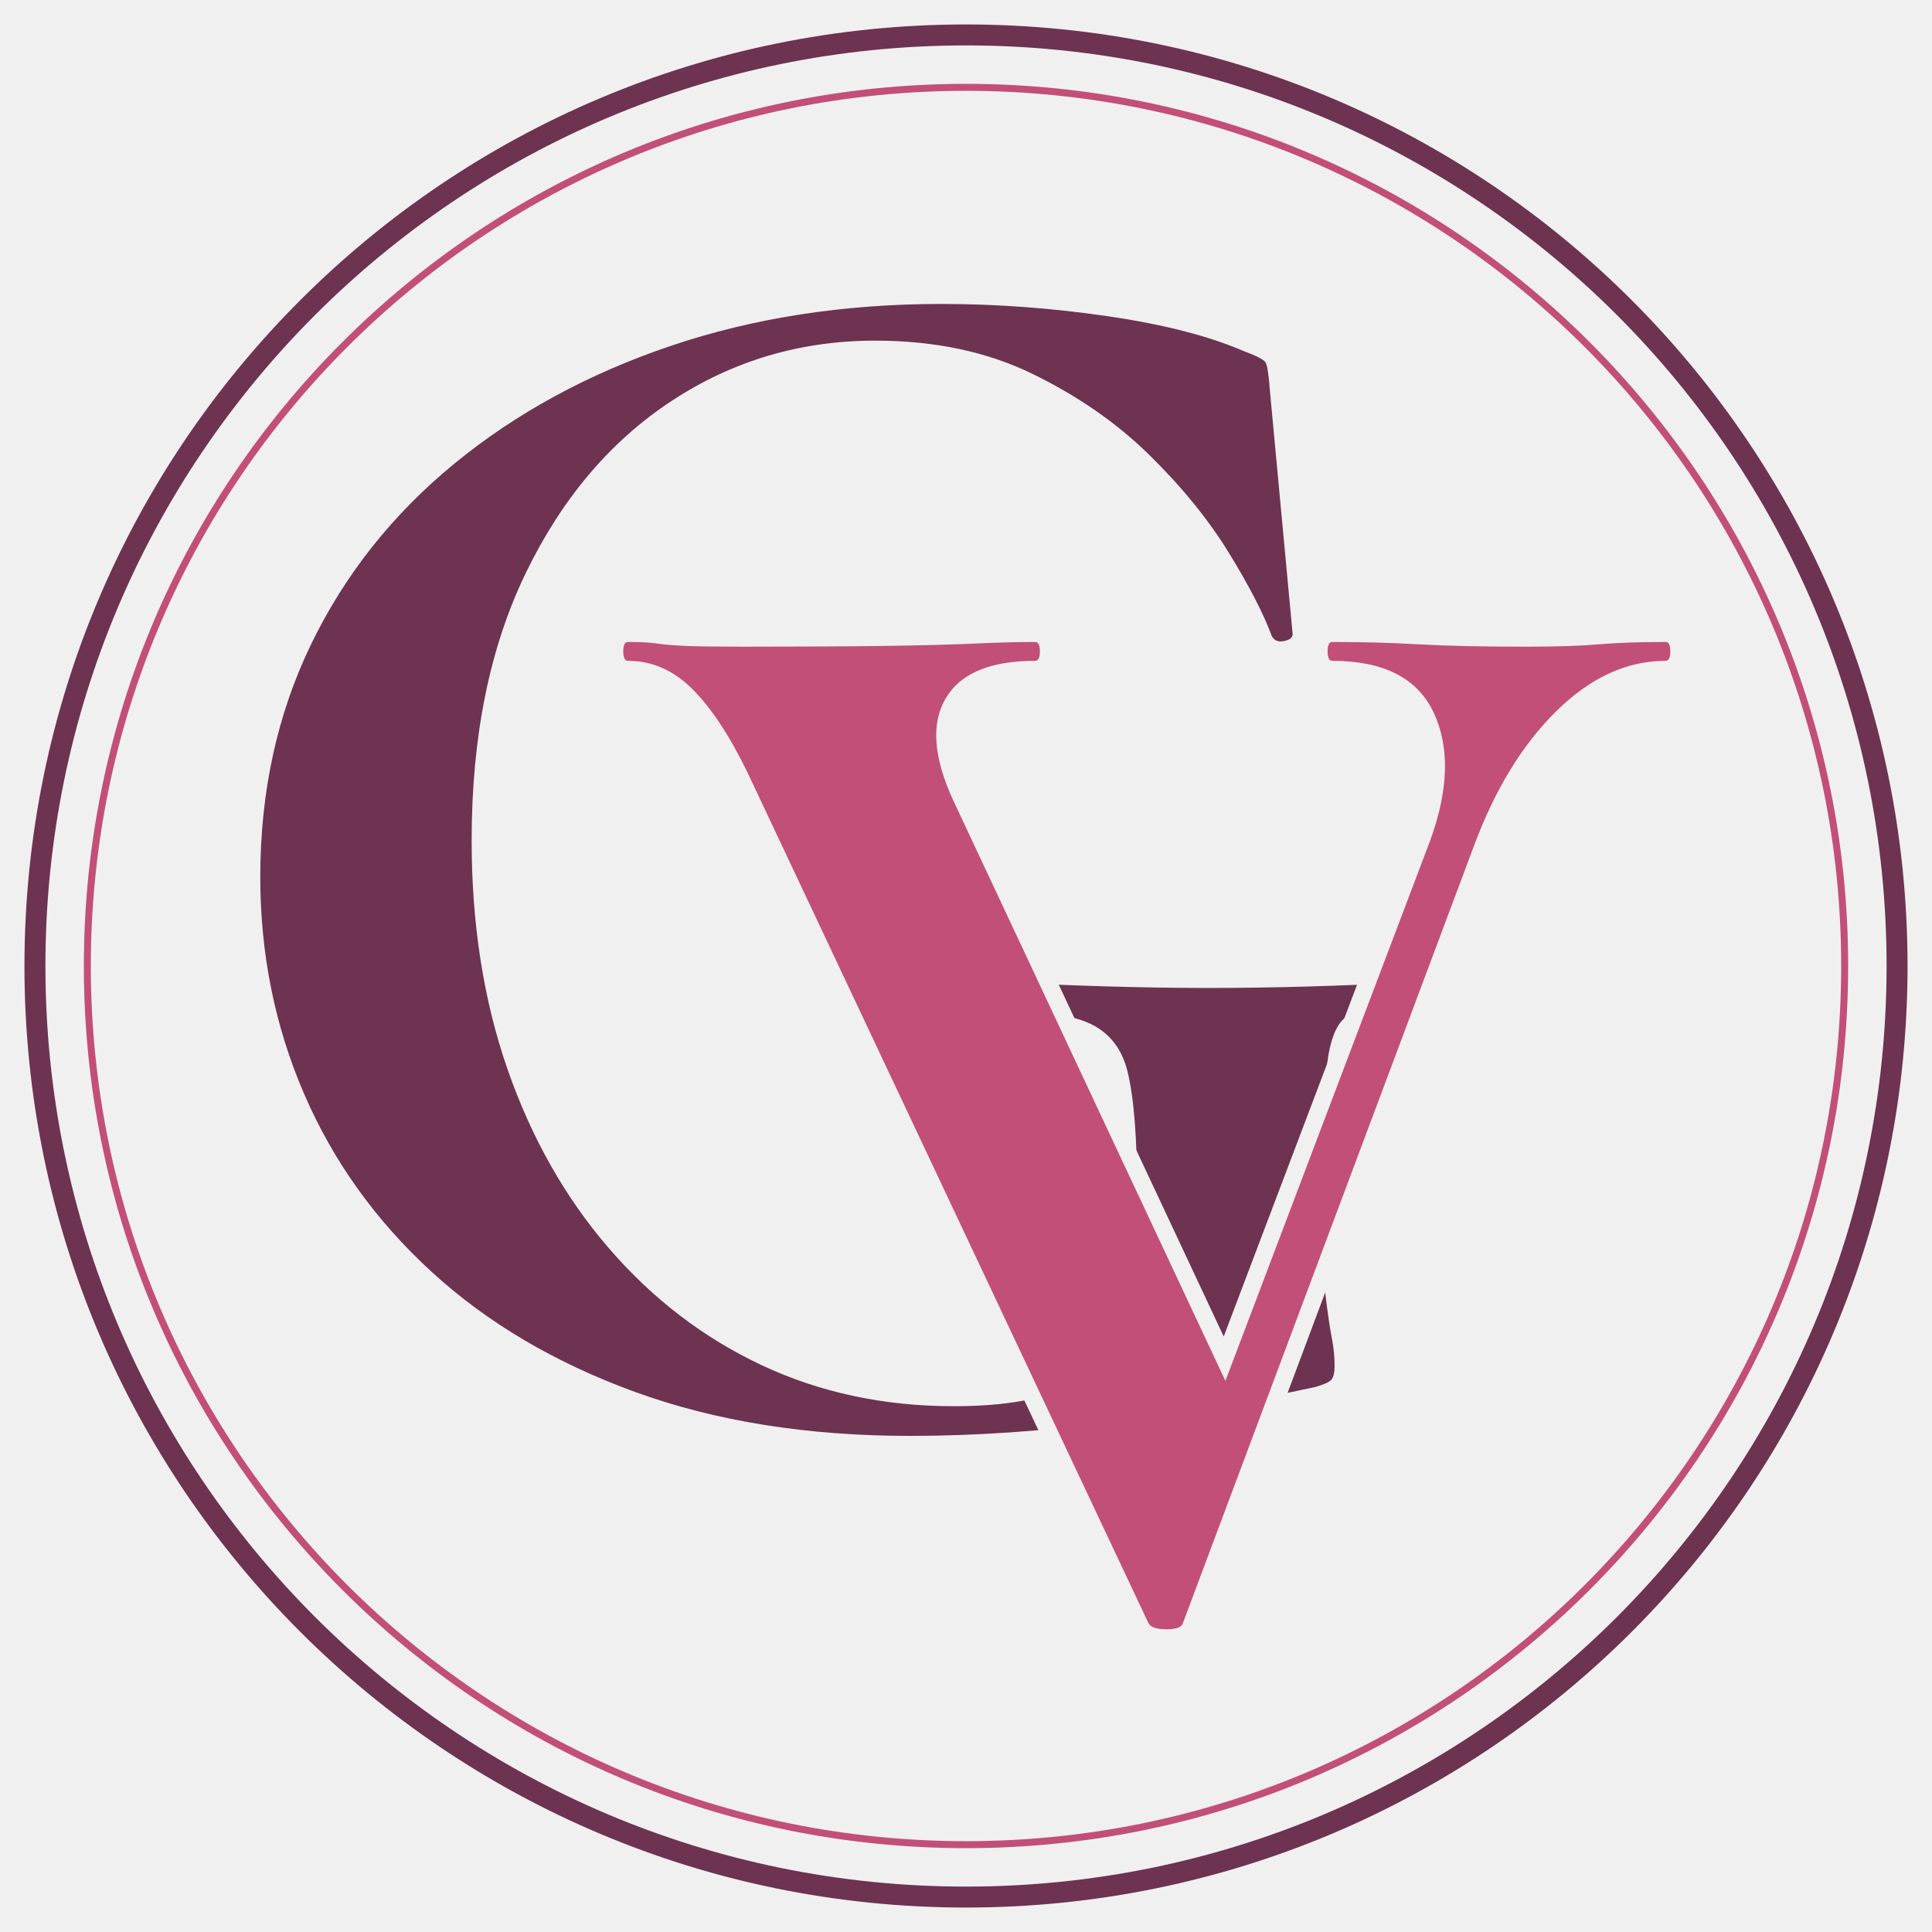
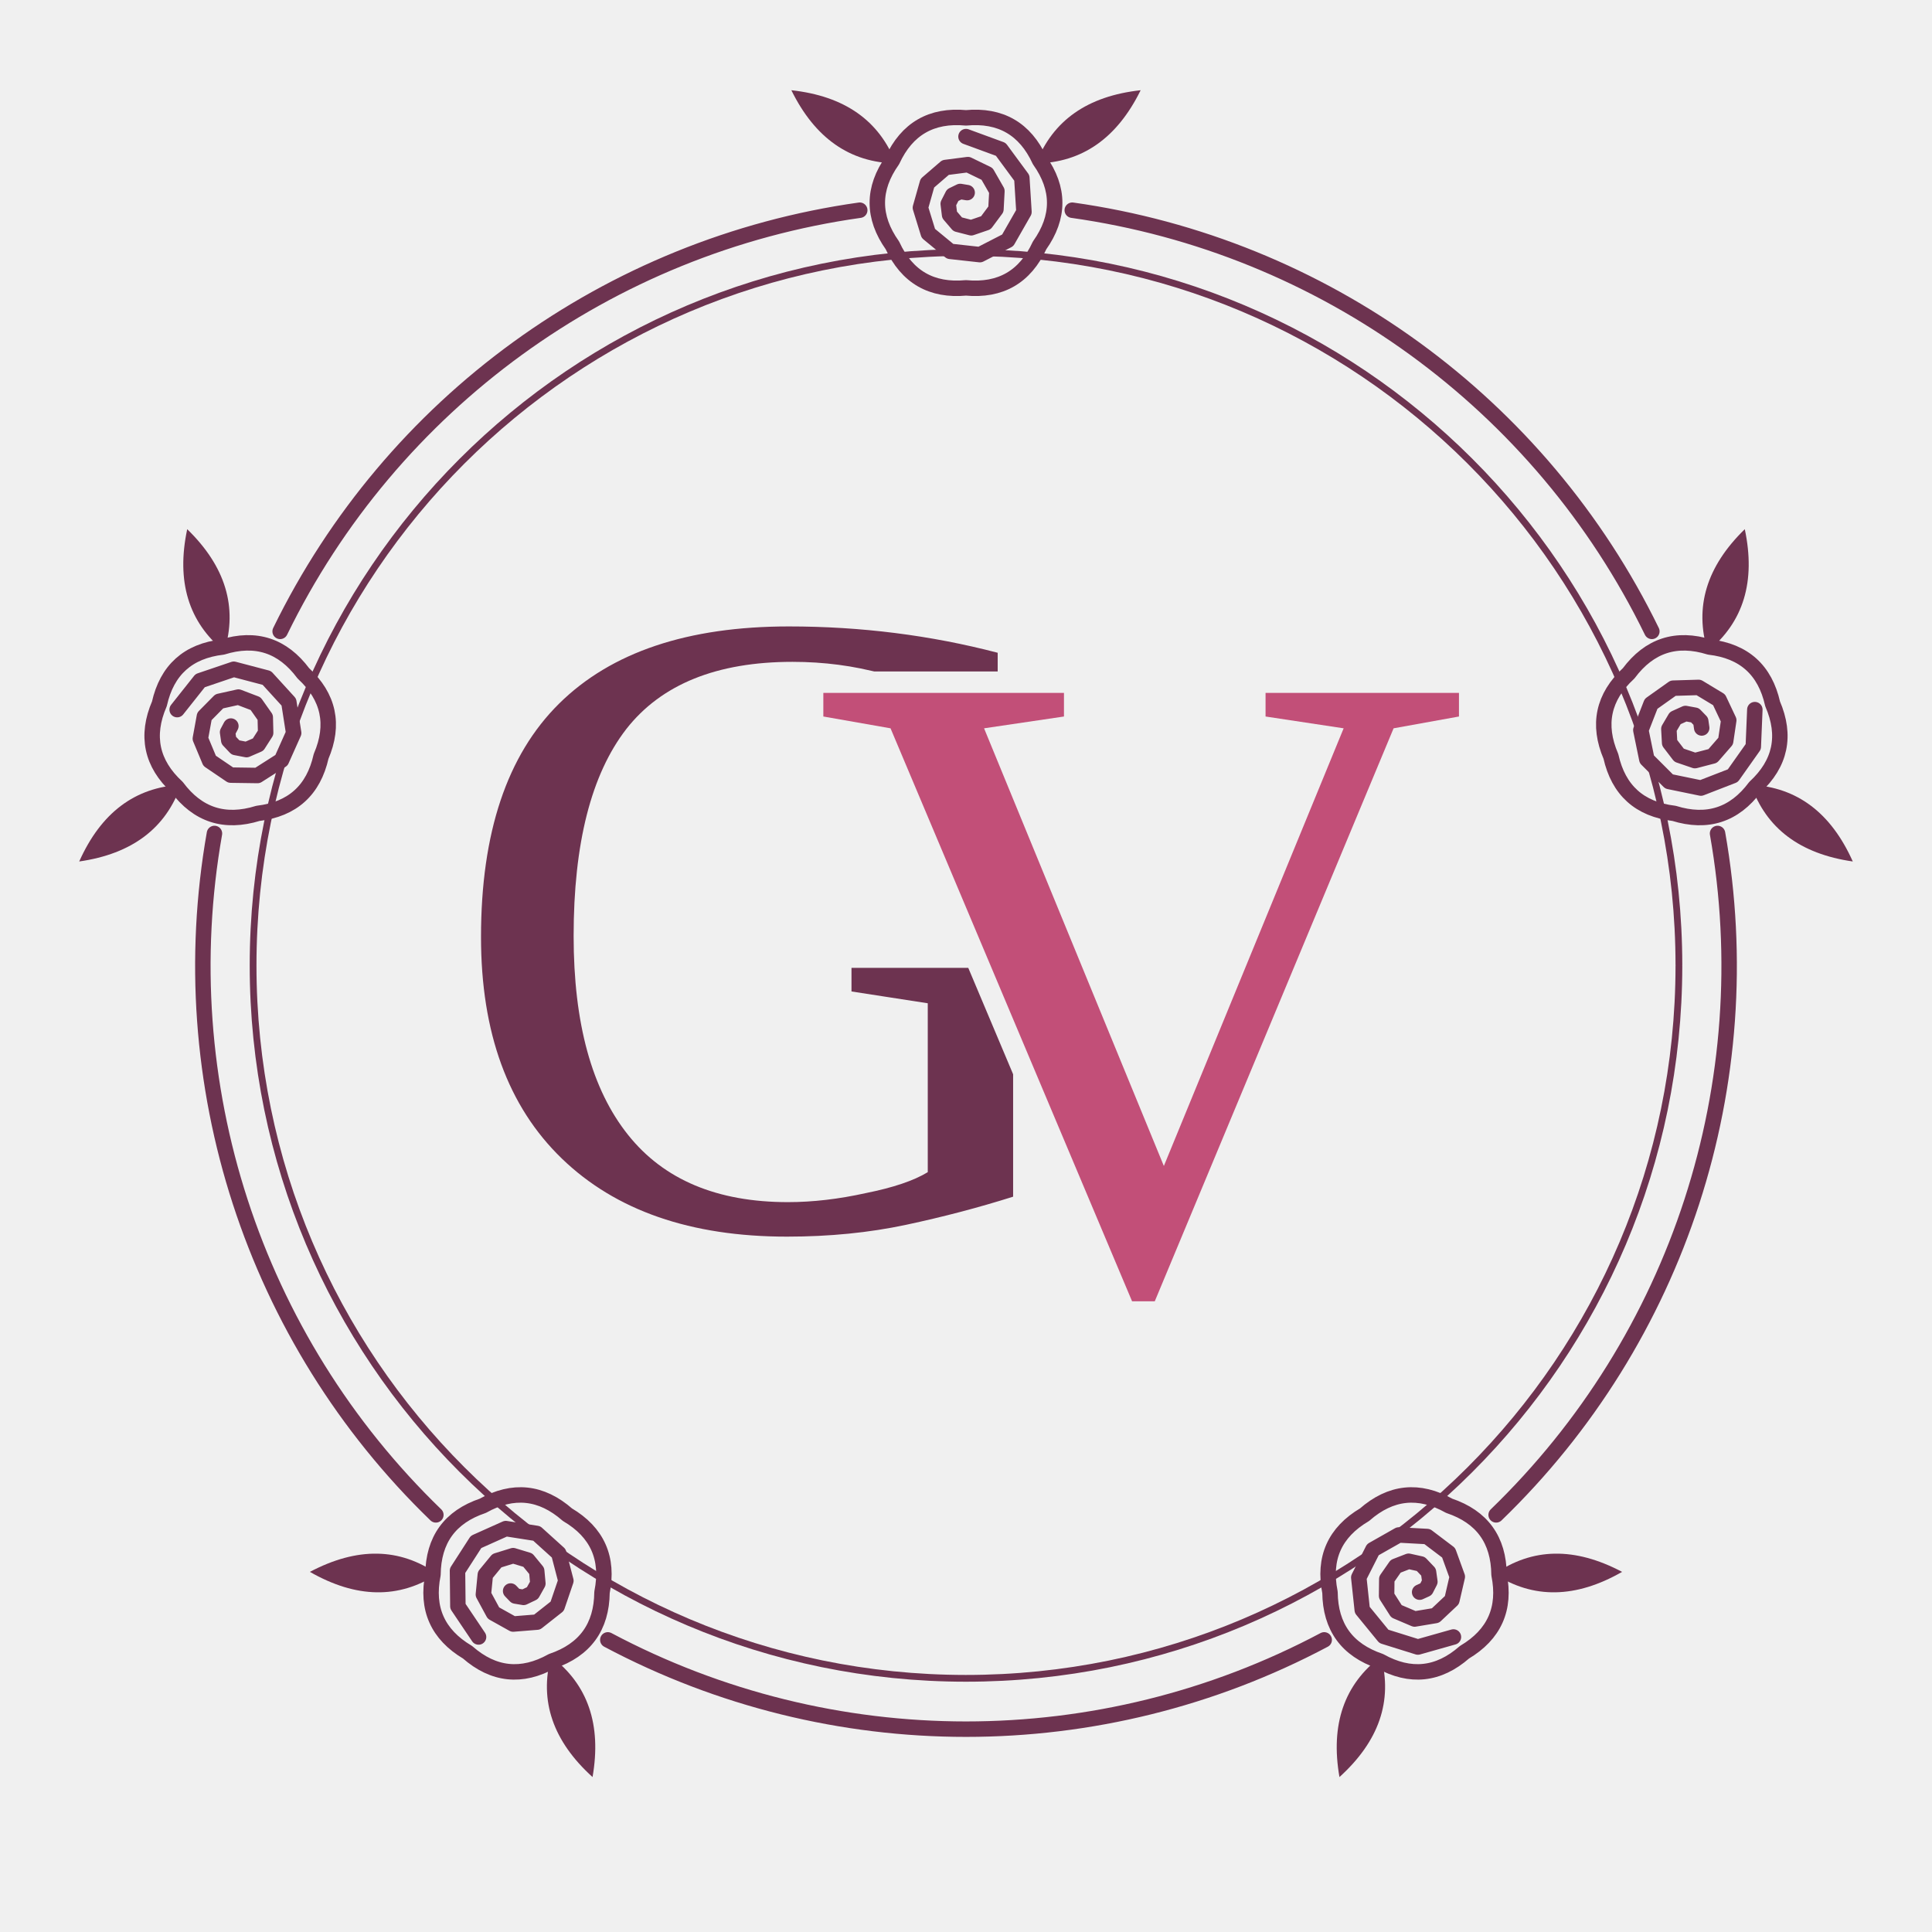
- <svg xmlns="http://www.w3.org/2000/svg" viewBox="-100 -810 1106 1106" width="512" height="512" role="img">
-   <defs>
-     <mask id="gv-seal-gap" maskUnits="userSpaceOnUse" x="-100" y="-810" width="1106" height="1106">
-       <rect x="-100" y="-810" width="1106" height="1106" fill="#fff" />
-       <path transform="translate(255 120) scale(0.9)" d="M665 -625Q668 -625 668 -619Q668 -613 665 -613Q628 -613 595.5 -581Q563 -549 543 -495L358 -1Q357 3 347.5 3Q338 3 336 -1L81 -542Q64 -577 46 -595Q28 -613 5 -613Q2 -613 2 -619Q2 -625 5 -625Q17 -625 23.5 -624Q30 -623 41.5 -622.5Q53 -622 78 -622Q134 -622 169 -622.5Q204 -623 226 -624Q248 -625 264 -625Q267 -625 267 -619Q267 -613 264 -613Q221 -613 207 -589Q193 -565 212 -524L385 -155L515 -498Q533 -547 517.5 -580Q502 -613 453 -613Q450 -613 450 -619Q450 -625 453 -625Q482 -625 508 -623.5Q534 -622 577 -622Q605 -622 622.5 -623.5Q640 -625 665 -625Z" stroke="#000" stroke-width="22" stroke-linejoin="round" />
-     </mask>
-   </defs>
-   <circle cx="453" cy="-257" r="533" fill="none" stroke="#6d3350" stroke-width="12" />
-   <circle cx="453" cy="-257" r="503" fill="none" stroke="#c24f78" stroke-width="4" />
-   <path d="M421 12Q333 12 264 -13Q195 -38 147 -82Q99 -126 74 -184Q49 -242 49 -308Q49 -381 78 -441Q107 -501 160 -544.5Q213 -588 284 -612Q355 -636 439 -636Q486 -636 534 -629Q582 -622 612 -609Q623 -605 624.5 -602.5Q626 -600 627 -586L640 -447Q640 -444 635 -443Q630 -442 628 -446Q621 -465 603.5 -493.5Q586 -522 558 -549.5Q530 -577 491 -596Q452 -615 401 -615Q337 -615 284.5 -580.5Q232 -546 201 -482Q170 -418 170 -329Q170 -257 190.5 -198Q211 -139 248.5 -95.5Q286 -52 336 -28.5Q386 -5 446 -5Q484 -5 507 -14Q530 -23 540.5 -49Q551 -75 551 -126Q551 -174 545.5 -196.5Q540 -219 519 -226Q498 -233 451 -233Q445 -233 445 -241Q445 -249 450 -249Q520 -245 576 -244.5Q632 -244 694 -247Q698 -247 699 -240Q699 -235 697 -234Q696 -233 694 -233Q677 -234 669 -226.5Q661 -219 659 -194Q657 -169 657 -116Q657 -83 659 -67Q661 -51 662.5 -43.5Q664 -36 664 -28Q664 -22 662 -20Q660 -18 653 -16Q598 -4 537.5 4Q477 12 421 12Z" fill="#6d3350" mask="url(#gv-seal-gap)" />
-   <path transform="translate(255 120) scale(0.9)" d="M665 -625Q668 -625 668 -619Q668 -613 665 -613Q628 -613 595.5 -581Q563 -549 543 -495L358 -1Q357 3 347.5 3Q338 3 336 -1L81 -542Q64 -577 46 -595Q28 -613 5 -613Q2 -613 2 -619Q2 -625 5 -625Q17 -625 23.5 -624Q30 -623 41.5 -622.5Q53 -622 78 -622Q134 -622 169 -622.5Q204 -623 226 -624Q248 -625 264 -625Q267 -625 267 -619Q267 -613 264 -613Q221 -613 207 -589Q193 -565 212 -524L385 -155L515 -498Q533 -547 517.5 -580Q502 -613 453 -613Q450 -613 450 -619Q450 -625 453 -625Q482 -625 508 -623.5Q534 -622 577 -622Q605 -622 622.5 -623.5Q640 -625 665 -625Z" fill="#c24f78" />
+ <svg xmlns="http://www.w3.org/2000/svg" viewBox="0 0 1000 1000" width="512" height="512" role="img">
+   <path d="M555 108.8A395 395 0 0 1 855 326.8M500 61Q526.8 58.5 538.1 83Q553.7 105 538.1 127Q526.8 151.5 500 149Q473.2 151.5 461.9 127Q446.3 105 461.9 83Q473.2 58.5 500 61ZM500 70.7L518 77.3L528.9 92.1L530 109.7L521.6 124.4L507.2 131.8L491.8 130.1L480.5 120.8L476.4 107.5L480 94.8L489.4 86.7L501 85.2L510.9 90L516 98.9L515.5 108.3L510.3 115.3L502.7 117.9L495.7 116.1L491.5 111.2L490.8 105.5L493.1 101L497 99.1L500.6 99.7M889 431.4A395 395 0 0 1 774.4 784.1M917.5 364.3Q928.2 389.1 908.4 407.4Q892.3 429 866.5 421Q839.7 417.8 833.8 391.5Q823.2 366.8 843 348.5Q859.1 326.9 884.8 334.9Q911.6 338 917.5 364.3ZM908.3 367.3L907.5 386.5L896.9 401.5L880.4 407.9L863.9 404.5L852.4 393L849.3 377.9L854.6 364.3L866 356.2L879.2 355.8L889.8 362.2L894.8 372.8L893.2 383.6L886.5 391.3L877.3 393.7L869.1 390.9L864.2 384.5L863.8 377.3L867.1 371.7L872.4 369.3L877.3 370.2L880.3 373.3L880.8 376.8M685.4 848.8A395 395 0 0 1 314.6 848.8M758 855.2Q737.8 872.9 714.3 859.8Q688.7 851.1 688.4 824.2Q683.1 797.7 706.3 784Q726.6 766.2 750.1 779.4Q775.6 788 775.9 815Q781.2 841.4 758 855.2ZM752.3 847.3L733.9 852.5L716.3 847L705.1 833.3L703.3 816.5L710.6 802.1L724 794.5L738.7 795.3L749.8 803.7L754.3 816.1L751.5 828.2L743 836.2L732.2 838L722.8 834L717.7 826L717.8 817.3L722.4 810.7L729.1 808.1L735.4 809.5L739.4 813.7L740.1 818.7L738.1 822.6L734.8 824.1M225.6 784.1A395 395 0 0 1 111 431.4M242 855.2Q218.8 841.4 224.1 815Q224.4 788 249.9 779.4Q273.4 766.2 293.7 784Q316.9 797.7 311.6 824.2Q311.3 851.1 285.7 859.8Q262.2 872.9 242 855.2ZM247.7 847.3L237 831.4L236.8 813L246.4 798.1L261.8 791.2L277.8 793.7L289.2 804L292.9 818.2L288.4 831.4L278 839.6L265.6 840.6L255.4 834.9L250.2 825.3L251.2 815.1L257.2 807.8L265.6 805.2L273.2 807.5L277.8 813.1L278.4 819.6L275.6 824.6L271 826.8L266.8 826.1L264.3 823.5M145 326.8A395 395 0 0 1 445 108.8M82.5 364.3Q88.4 338 115.2 334.9Q140.9 326.9 157 348.5Q176.8 366.8 166.2 391.5Q160.3 417.8 133.5 421Q107.7 429 91.6 407.4Q71.8 389.1 82.5 364.3ZM91.7 367.3L103.6 352.3L121 346.4L138.1 350.9L149.5 363.4L152 379.4L145.7 393.5L133.3 401.4L119.4 401.2L108.5 393.8L103.7 382.3L105.8 370.8L113.5 363L123.4 360.8L132.3 364.2L137.3 371.3L137.5 379.3L133.6 385.4L127.6 388L121.9 386.9L118.4 383.2L117.8 379L119.5 375.8" fill="none" stroke="#6d3350" stroke-width="8" stroke-linecap="round" stroke-linejoin="round" />
+   <path d="M869 500A369 369 0 1 1 869 499.4" fill="none" stroke="#6d3350" stroke-width="3.5" stroke-linecap="round" stroke-linejoin="round" />
+   <path d="M463.7 84.6Q427.9 83.9 409.6 46.7Q450.8 51.2 463.7 84.6ZM536.3 84.6Q549.2 51.2 590.4 46.7Q572.1 83.9 536.3 84.6ZM883.9 337.1Q873.4 302.8 903.1 273.9Q911.7 314.5 883.9 337.1ZM906.3 406.2Q942.1 408.1 959 445.9Q918 440 906.3 406.2ZM773.6 814.7Q802.9 794.2 839.6 813.6Q803.6 834.2 773.6 814.7ZM714.8 857.4Q724 892 693.3 919.8Q686.2 879 714.8 857.4ZM285.2 857.4Q313.8 879 306.7 919.8Q276 892 285.2 857.4ZM226.4 814.7Q196.4 834.2 160.4 813.6Q197.1 794.2 226.4 814.7ZM93.7 406.2Q82 440 41 445.9Q57.9 408.1 93.7 406.2ZM116.1 337.1Q88.3 314.5 96.9 273.9Q126.6 302.8 116.1 337.1Z" fill="#6d3350" />
+   <g transform="translate(248.97 635.38) scale(0.47)">
+     <defs>
+       <mask id="monogram-gap" maskUnits="userSpaceOnUse" x="-1000" y="-1000" width="4000" height="4000">
+         <rect x="-1000" y="-1000" width="4000" height="4000" fill="#fff" />
+         <path transform="translate(407 66.2) scale(1)" d="M711 -655L711 -629L639 -616L376 15L351 15L85 -616L11 -629L11 -655L276 -655L276 -629L188 -616L386 -134L584 -616L498 -629L498 -655L711 -655Z" stroke="#000" stroke-width="47.19" stroke-linejoin="round" />
+       </mask>
+     </defs>
+     <path transform="translate(-41 0) scale(1)" d="M627 -34Q570 -16 509 -3Q448 10 378 10Q219 10 130 -76Q41 -162 41 -320Q41 -492 127 -577Q213 -662 380 -662Q499 -662 610 -633L610 -492L577 -492L564 -573Q530 -597 483 -610Q436 -623 384 -623Q259 -623 201 -549Q143 -474 143 -321Q143 -177 203 -102Q262 -28 379 -28Q420 -28 465 -38Q510 -47 533 -61L533 -247L449 -260L449 -286L691 -286L691 -260L627 -247L627 -34Z" fill="#6d3350" mask="url(#monogram-gap)" />
+     <path transform="translate(366 66.2) scale(1)" d="M711 -655L711 -629L639 -616L376 15L351 15L85 -616L11 -629L11 -655L276 -655L276 -629L188 -616L386 -134L584 -616L498 -629L498 -655L711 -655Z" fill="#c24f78" />
+   </g>
</svg>
